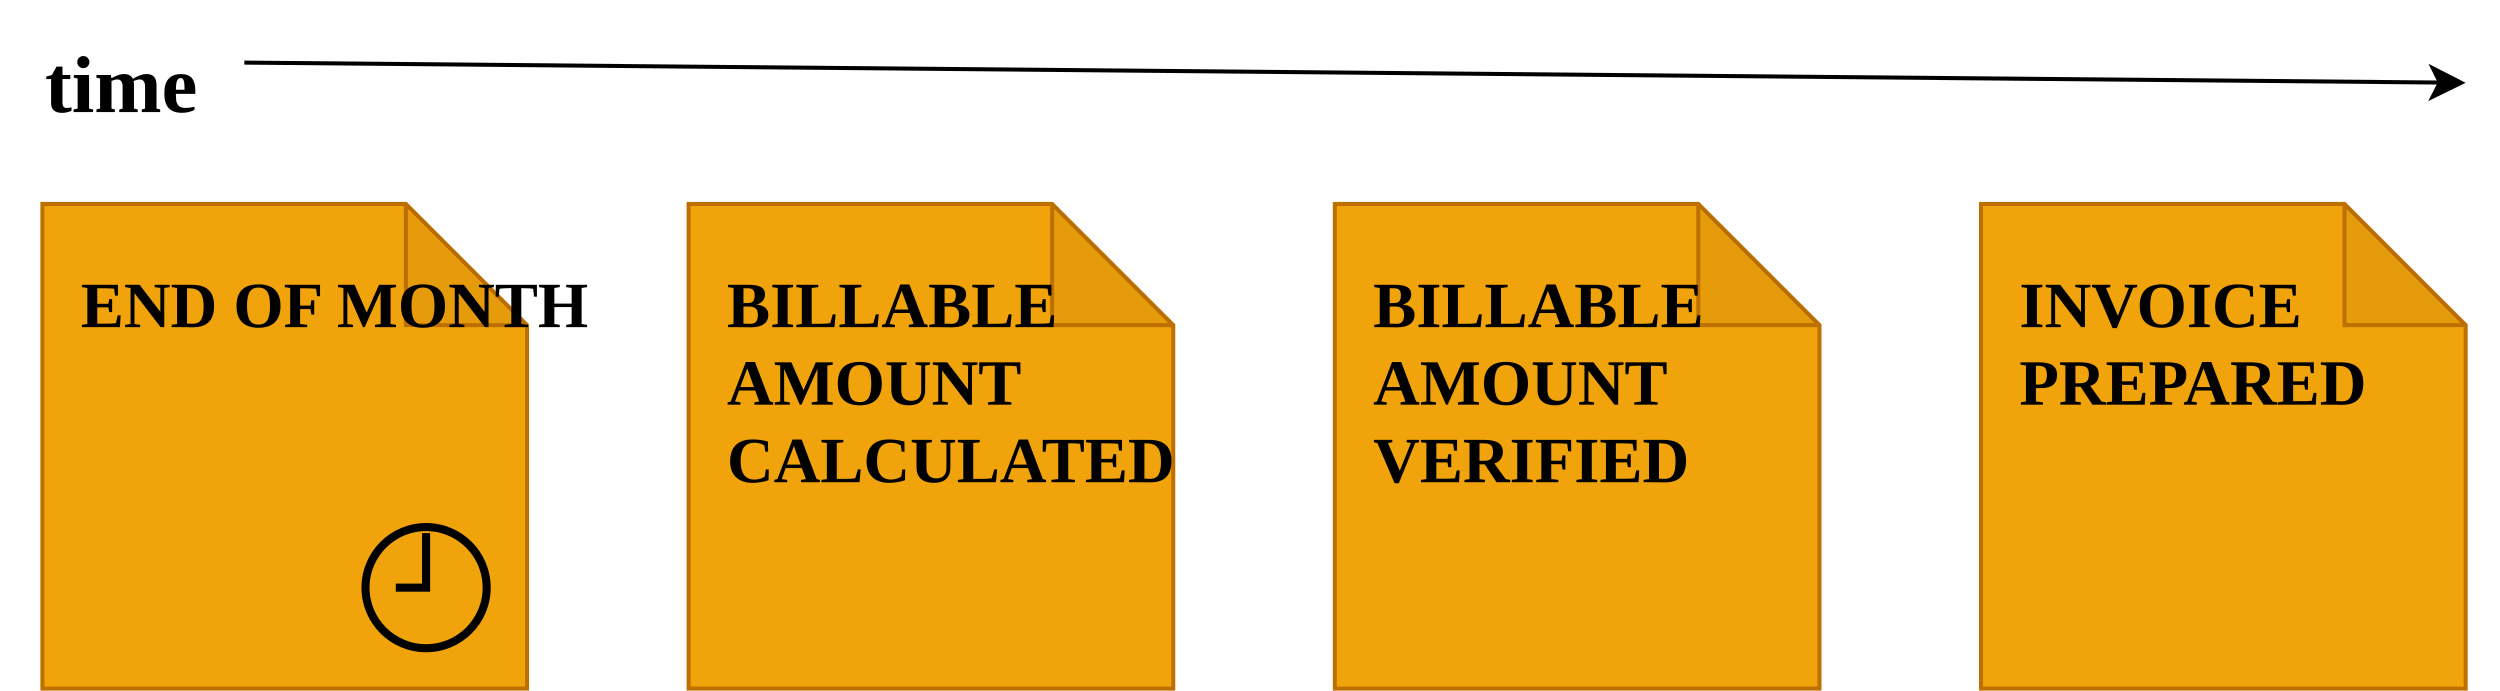
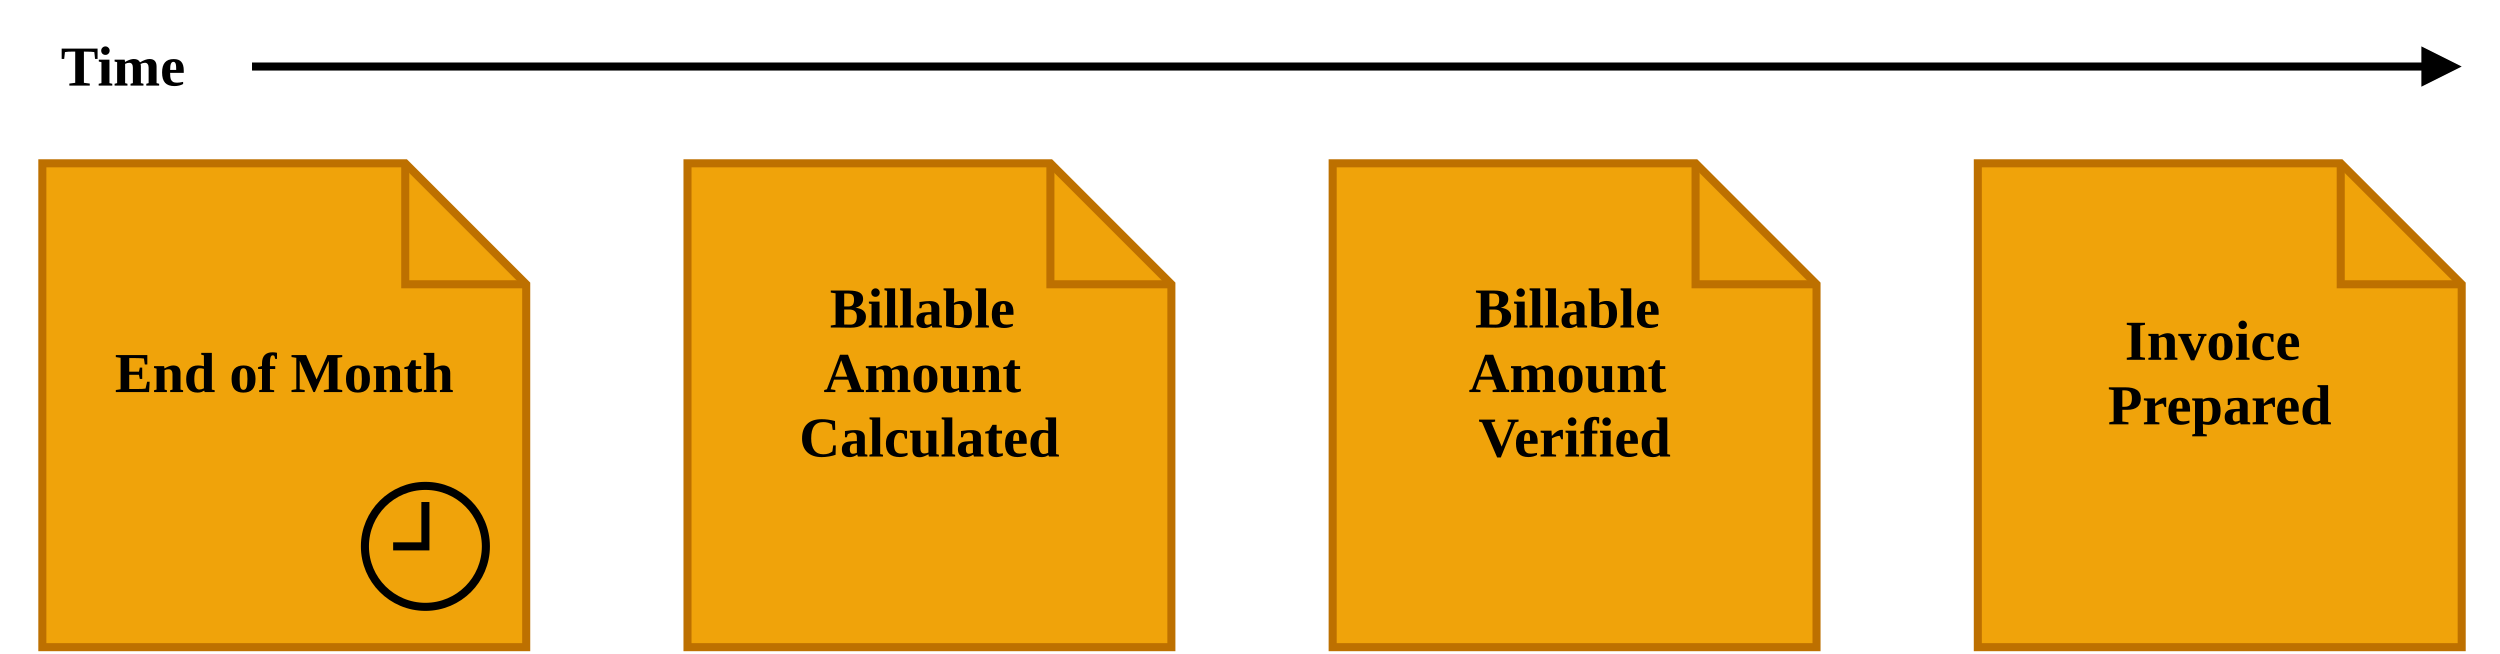
- <svg xmlns="http://www.w3.org/2000/svg" version="1.1" width="619px" height="171px" viewBox="-0.5 -0.5 619 171">
-   <defs />
+ <svg xmlns="http://www.w3.org/2000/svg" version="1.1" width="620px" height="162px" viewBox="-0.5 -0.5 620 162">
  <g>
-     <g>
-       <path d="M 10 50 L 100 50 L 130 80 L 130 170 L 10 170 L 10 50 Z" fill="#f0a30a" stroke="#bd7000" stroke-miterlimit="10" pointer-events="all" style="fill: light-dark(rgb(240, 163, 10), rgb(154, 88, 0)); stroke: light-dark(rgb(189, 112, 0), rgb(193, 127, 31));" />
-       <path d="M 100 50 L 100 80 L 130 80 Z" fill-opacity="0.05" fill="currentColor" stroke="none" pointer-events="all" />
-       <path d="M 100 50 L 100 80 L 130 80" fill="none" stroke="#bd7000" stroke-miterlimit="10" pointer-events="all" style="stroke: light-dark(rgb(189, 112, 0), rgb(193, 127, 31));" />
-     </g>
-     <g>
-       <g transform="translate(-0.5 -0.5)">
-         <text x="20" y="81" font-size="16px" font-weight="bold" fill="currentColor" font-family="inherit">END OF MONTH</text>
-       </g>
-     </g>
-     <g>
-       <path d="M 170 50 L 260 50 L 290 80 L 290 170 L 170 170 L 170 50 Z" fill="#f0a30a" stroke="#bd7000" stroke-miterlimit="10" pointer-events="all" style="fill: light-dark(rgb(240, 163, 10), rgb(154, 88, 0)); stroke: light-dark(rgb(189, 112, 0), rgb(193, 127, 31));" />
-       <path d="M 260 50 L 260 80 L 290 80 Z" fill-opacity="0.05" fill="currentColor" stroke="none" pointer-events="all" />
-       <path d="M 260 50 L 260 80 L 290 80" fill="none" stroke="#bd7000" stroke-miterlimit="10" pointer-events="all" style="stroke: light-dark(rgb(189, 112, 0), rgb(193, 127, 31));" />
-     </g>
-     <g>
-       <g transform="translate(-0.5 -0.5)">
-         <text x="180" y="81" font-size="16px" font-weight="bold" fill="currentColor" font-family="inherit">
-           <tspan x="180" dy="0">BILLABLE</tspan>
-           <tspan x="180" dy="1.2em">AMOUNT</tspan>
-           <tspan x="180" dy="1.2em">CALCULATED</tspan>
-         </text>
-       </g>
-     </g>
-     <g>
-       <path d="M 330 50 L 420 50 L 450 80 L 450 170 L 330 170 L 330 50 Z" fill="#f0a30a" stroke="#bd7000" stroke-miterlimit="10" pointer-events="all" style="fill: light-dark(rgb(240, 163, 10), rgb(154, 88, 0)); stroke: light-dark(rgb(189, 112, 0), rgb(193, 127, 31));" />
-       <path d="M 420 50 L 420 80 L 450 80 Z" fill-opacity="0.05" fill="currentColor" stroke="none" pointer-events="all" />
-       <path d="M 420 50 L 420 80 L 450 80" fill="none" stroke="#bd7000" stroke-miterlimit="10" pointer-events="all" style="stroke: light-dark(rgb(189, 112, 0), rgb(193, 127, 31));" />
-     </g>
-     <g>
-       <g transform="translate(-0.5 -0.5)">
-         <text x="340" y="81" font-size="16px" font-weight="bold" fill="currentColor" font-family="inherit">
-           <tspan x="340" dy="0">BILLABLE</tspan>
-           <tspan x="340" dy="1.2em">AMOUNT</tspan>
-           <tspan x="340" dy="1.2em">VERIFIED</tspan>
-         </text>
-       </g>
-     </g>
-     <g>
-       <path d="M 490 50 L 580 50 L 610 80 L 610 170 L 490 170 L 490 50 Z" fill="#f0a30a" stroke="#bd7000" stroke-miterlimit="10" pointer-events="all" style="fill: light-dark(rgb(240, 163, 10), rgb(154, 88, 0)); stroke: light-dark(rgb(189, 112, 0), rgb(193, 127, 31));" />
-       <path d="M 580 50 L 580 80 L 610 80 Z" fill-opacity="0.05" fill="currentColor" stroke="none" pointer-events="all" />
-       <path d="M 580 50 L 580 80 L 610 80" fill="none" stroke="#bd7000" stroke-miterlimit="10" pointer-events="all" style="stroke: light-dark(rgb(189, 112, 0), rgb(193, 127, 31));" />
-     </g>
-     <g>
-       <g transform="translate(-0.5 -0.5)">
-         <text x="500" y="81" font-size="16px" font-weight="bold" fill="currentColor" font-family="inherit">
-           <tspan x="500" dy="0">INVOICE</tspan>
-           <tspan x="500" dy="1.2em">PREPARED</tspan>
-         </text>
-       </g>
-     </g>
-     <g>
-       <ellipse cx="105" cy="145" rx="15" ry="15" fill="none" stroke="currentColor" stroke-width="2" pointer-events="all" />
-       <path d="M 105 131.5 L 105 145 L 97.5 145" fill="none" stroke="currentColor" stroke-width="2" stroke-miterlimit="10" pointer-events="all" />
-     </g>
-     <g>
-       <rect x="0" y="0" width="60" height="30" fill="none" stroke="none" pointer-events="all" />
-     </g>
-     <g>
-       <g transform="translate(-0.5 -0.5)">
-         <text x="30" y="21" font-size="20px" text-anchor="middle" font-weight="bold" fill="currentColor" font-family="inherit" dominant-baseline="central">time</text>
-       </g>
-     </g>
-     <g>
-       <path d="M 60 15 L 603.63 19.94" fill="none" stroke="currentColor" stroke-miterlimit="10" pointer-events="stroke" />
-       <path d="M 608.88 19.99 L 601.85 23.43 L 603.63 19.94 L 601.91 16.43 Z" fill="currentColor" stroke="currentColor" stroke-miterlimit="10" pointer-events="all" />
-     </g>
+     <text x="30" y="16" text-anchor="middle" dominant-baseline="central" font-size="14" font-family="inherit" font-weight="bold" fill="currentColor">Time</text>
+     <path d="M 62 16 L 601 16" fill="none" stroke="currentColor" stroke-width="2" />
+     <path d="M 610 16 L 600 21 L 600 11 Z" fill="currentColor" stroke="none" />
+     <path d="M 10 40 L 100 40 L 130 70 L 130 160 L 10 160 Z" fill="#f0a30a" stroke="#bd7000" stroke-width="2" style="fill: light-dark(rgb(240, 163, 10), rgb(154, 88, 0)); stroke: light-dark(rgb(189, 112, 0), rgb(193, 127, 31));" />
+     <path d="M 100 40 L 100 70 L 130 70" fill="none" stroke="#bd7000" stroke-width="2" style="stroke: light-dark(rgb(189, 112, 0), rgb(193, 127, 31));" />
+     <text x="70" y="92" text-anchor="middle" dominant-baseline="central" font-size="14" font-family="inherit" font-weight="bold" fill="currentColor">End of Month</text>
+     <path d="M 170 40 L 260 40 L 290 70 L 290 160 L 170 160 Z" fill="#f0a30a" stroke="#bd7000" stroke-width="2" style="fill: light-dark(rgb(240, 163, 10), rgb(154, 88, 0)); stroke: light-dark(rgb(189, 112, 0), rgb(193, 127, 31));" />
+     <path d="M 260 40 L 260 70 L 290 70" fill="none" stroke="#bd7000" stroke-width="2" style="stroke: light-dark(rgb(189, 112, 0), rgb(193, 127, 31));" />
+     <text x="230" y="92" text-anchor="middle" dominant-baseline="central" font-size="14" font-family="inherit" font-weight="bold" fill="currentColor">
+       <tspan x="230" dy="-16">Billable</tspan>
+       <tspan x="230" dy="16">Amount</tspan>
+       <tspan x="230" dy="16">Calculated</tspan>
+     </text>
+     <path d="M 330 40 L 420 40 L 450 70 L 450 160 L 330 160 Z" fill="#f0a30a" stroke="#bd7000" stroke-width="2" style="fill: light-dark(rgb(240, 163, 10), rgb(154, 88, 0)); stroke: light-dark(rgb(189, 112, 0), rgb(193, 127, 31));" />
+     <path d="M 420 40 L 420 70 L 450 70" fill="none" stroke="#bd7000" stroke-width="2" style="stroke: light-dark(rgb(189, 112, 0), rgb(193, 127, 31));" />
+     <text x="390" y="92" text-anchor="middle" dominant-baseline="central" font-size="14" font-family="inherit" font-weight="bold" fill="currentColor">
+       <tspan x="390" dy="-16">Billable</tspan>
+       <tspan x="390" dy="16">Amount</tspan>
+       <tspan x="390" dy="16">Verified</tspan>
+     </text>
+     <path d="M 490 40 L 580 40 L 610 70 L 610 160 L 490 160 Z" fill="#f0a30a" stroke="#bd7000" stroke-width="2" style="fill: light-dark(rgb(240, 163, 10), rgb(154, 88, 0)); stroke: light-dark(rgb(189, 112, 0), rgb(193, 127, 31));" />
+     <path d="M 580 40 L 580 70 L 610 70" fill="none" stroke="#bd7000" stroke-width="2" style="stroke: light-dark(rgb(189, 112, 0), rgb(193, 127, 31));" />
+     <text x="550" y="92" text-anchor="middle" dominant-baseline="central" font-size="14" font-family="inherit" font-weight="bold" fill="currentColor">
+       <tspan x="550" dy="-8">Invoice</tspan>
+       <tspan x="550" dy="16">Prepared</tspan>
+     </text>
+     <circle cx="105" cy="135" r="15" fill="none" stroke="currentColor" stroke-width="2" />
+     <path d="M 105 124 L 105 135 L 97 135" fill="none" stroke="currentColor" stroke-width="2" />
  </g>
</svg>
